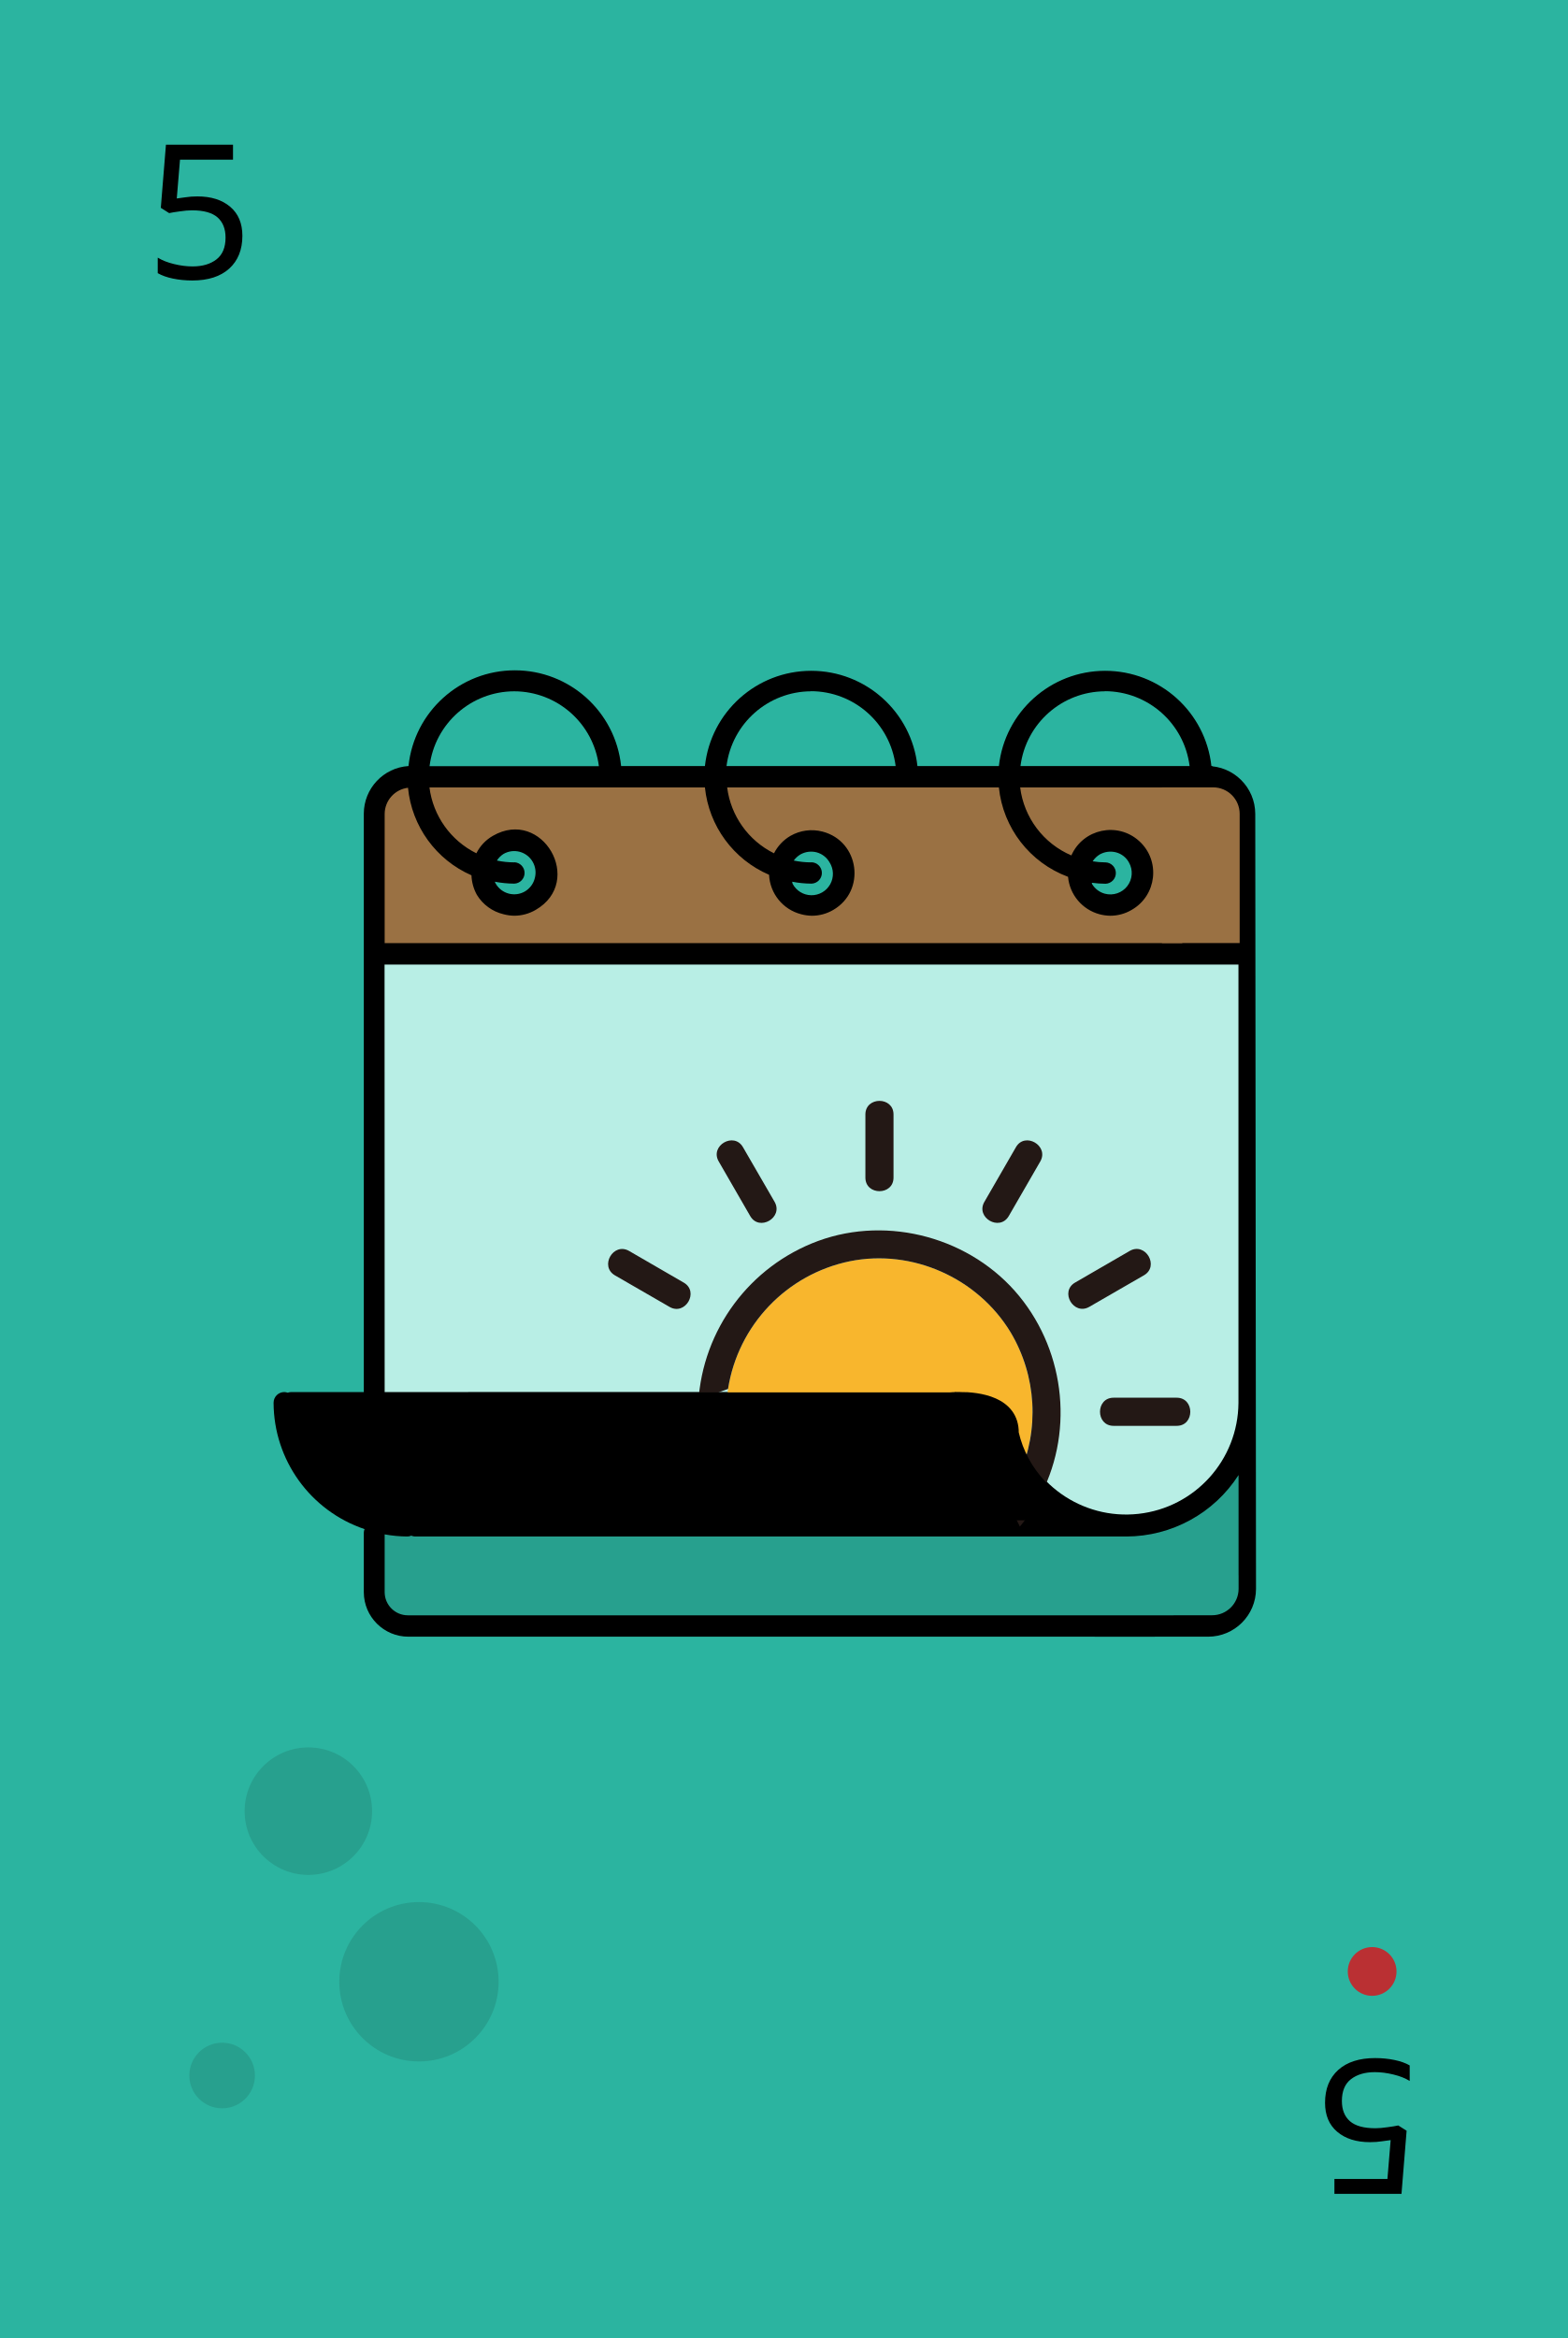
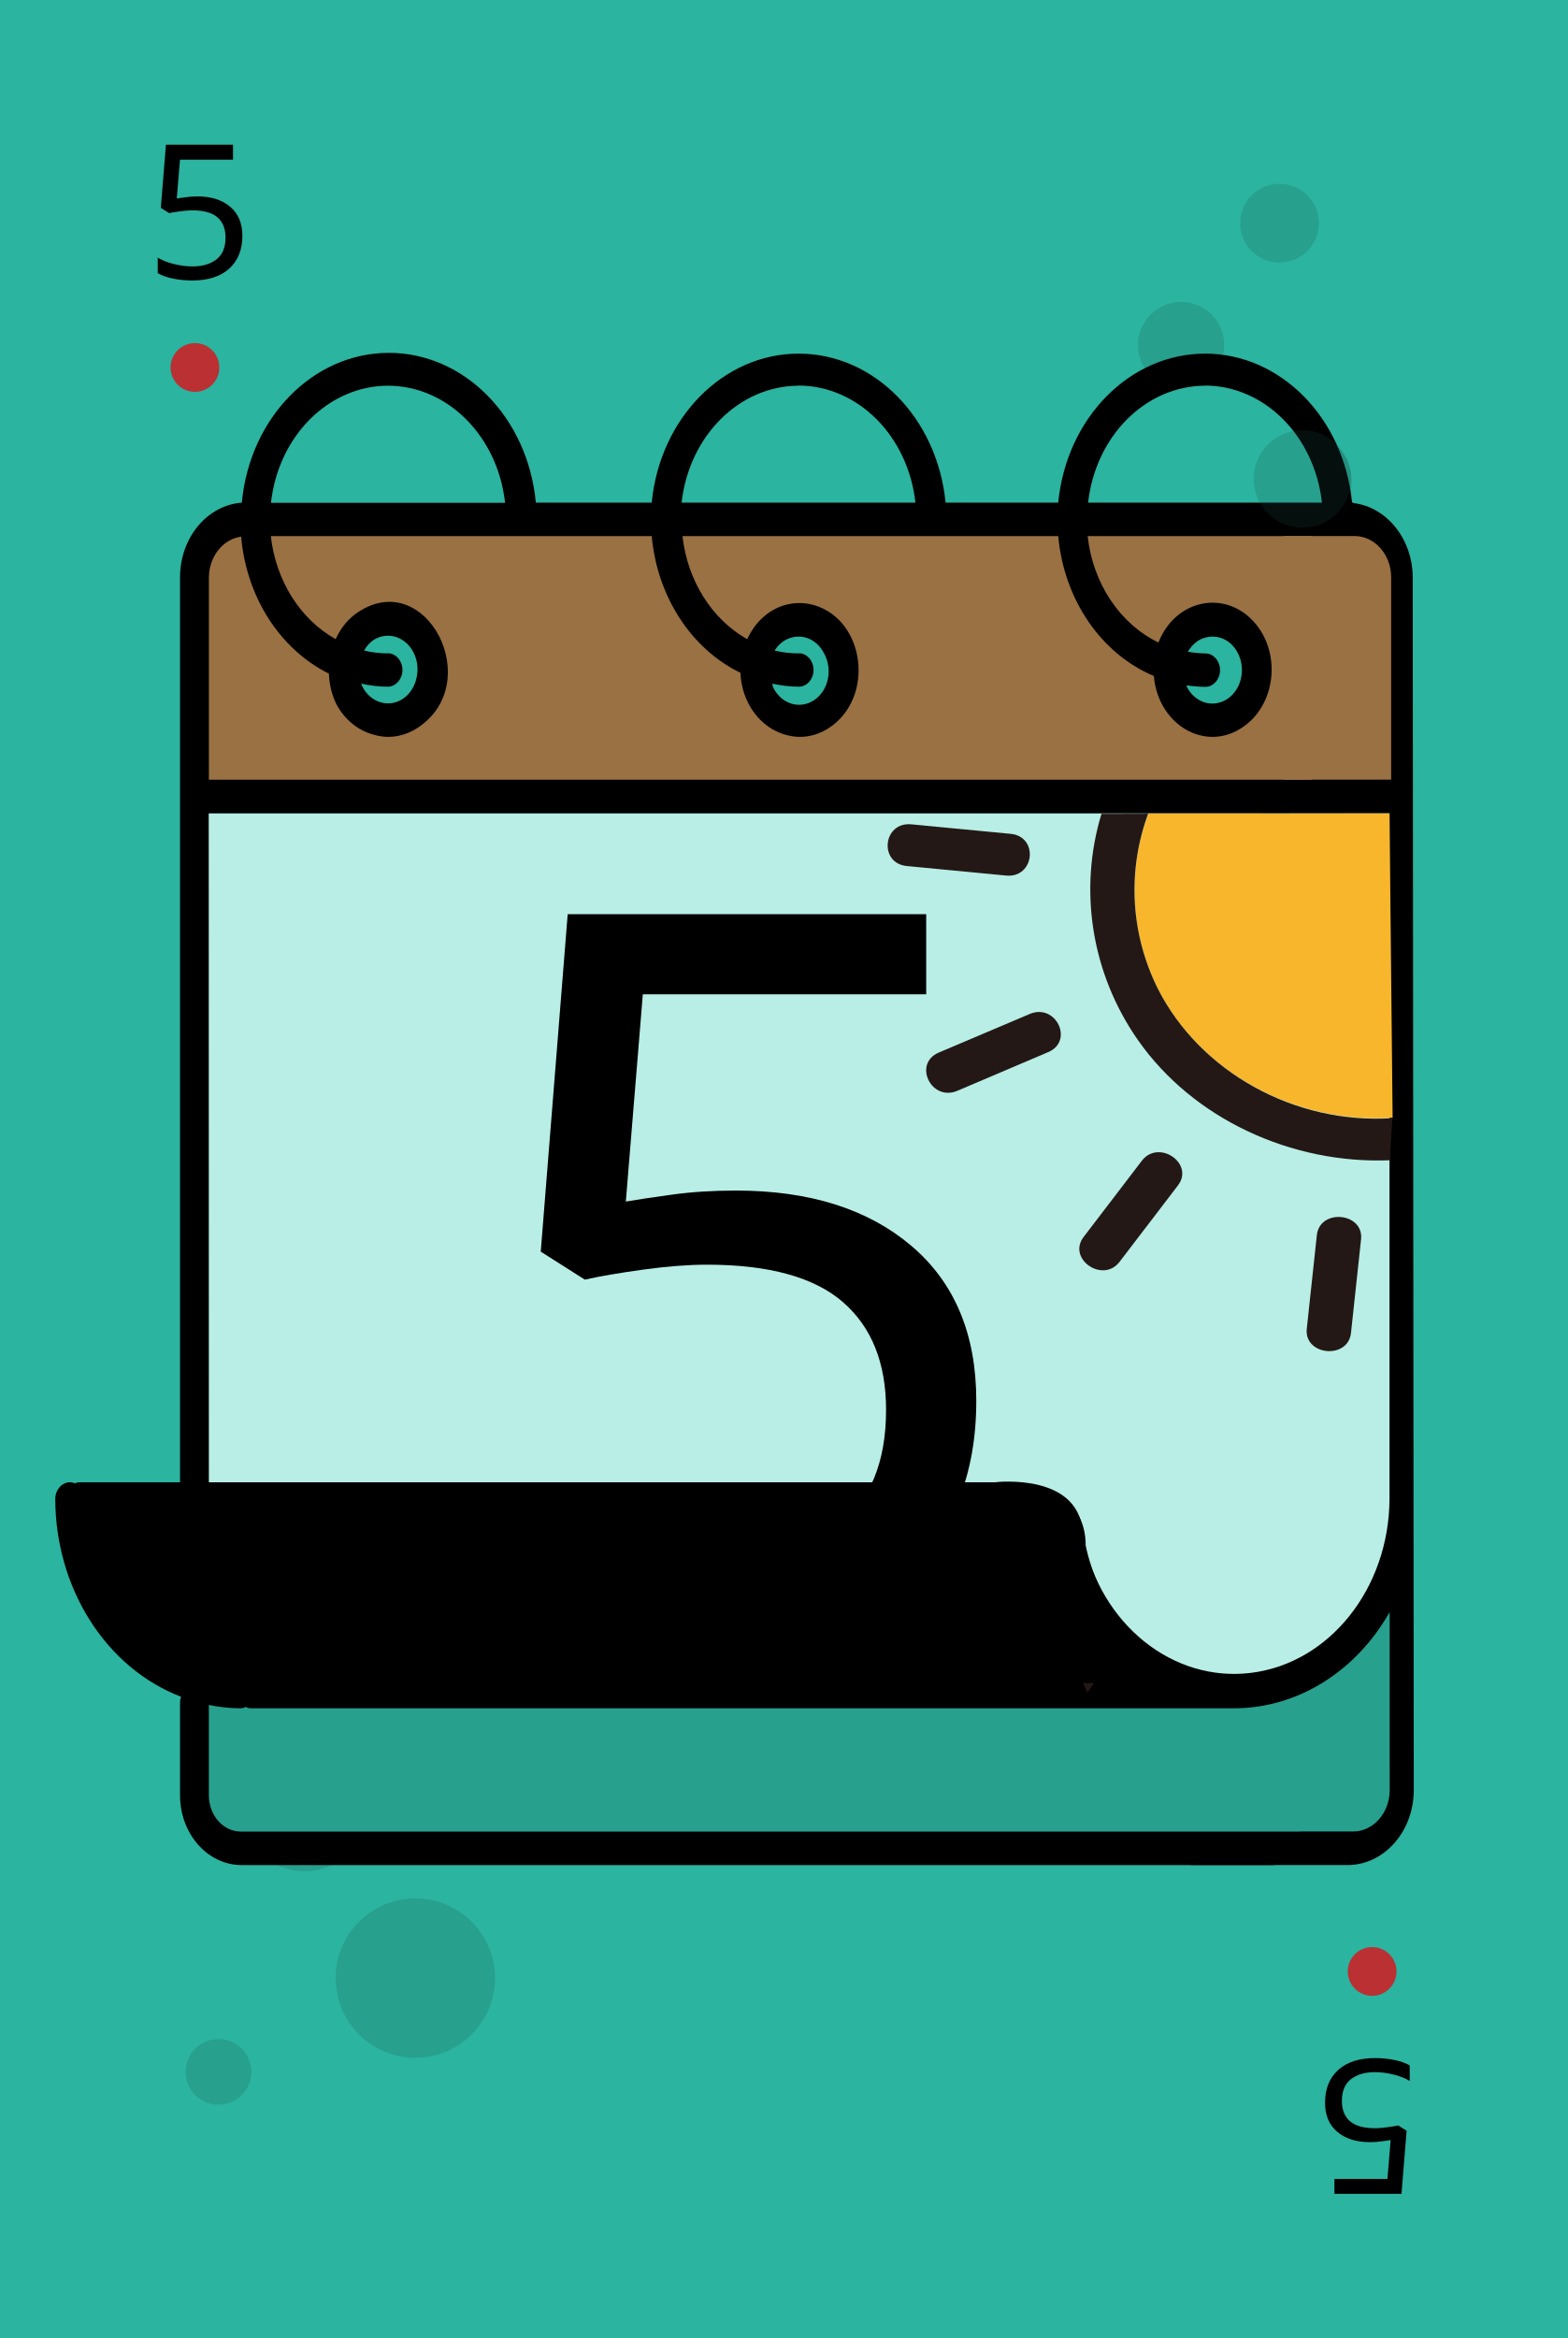
<svg xmlns="http://www.w3.org/2000/svg" xmlns:xlink="http://www.w3.org/1999/xlink" version="1.1" id="Layer_1" x="0px" y="0px" viewBox="0 0 167.2 249.4" enable-background="new 0 0 167.2 249.4" xml:space="preserve">
  <defs id="defs141">
    <linearGradient id="linearGradient5291">
      <stop style="stop-color:#ff0000;stop-opacity:1;" offset="0" id="stop5287" />
      <stop style="stop-color:#ff0000;stop-opacity:0;" offset="1" id="stop5289" />
    </linearGradient>
    <style id="style394">.cls-1{fill:#dcdddd;}.cls-2{fill:#231815;}.cls-3{fill:#2ea7e0;}.cls-4{fill:#f8b62d;}</style>
    <linearGradient xlink:href="#linearGradient5291" id="linearGradient5293" x1="-121.265" y1="148.491" x2="-103.227" y2="148.491" gradientUnits="userSpaceOnUse" />
  </defs>
  <rect x="-5.7" y="-5.7" width="178.6" height="260.8" id="rect2" fill="#2BB4A0" />
+   <g style="display:inline" id="g932-1" transform="translate(272.2343,-189.1636)">
+     <circle id="circle80-4-3" r="6.8" cy="381.972" cx="-239.72" style="opacity:0.2;fill:#1a4e47" />
+     <circle id="circle82-1-6" r="4.2" cy="212.972" cx="-135.72" style="opacity:0.2;fill:#1a4e47" />
+     <circle id="circle84-9-7" r="5.2" cy="240.472" cx="-133.22" style="opacity:0.2;fill:#1a4e47" />
+     <circle id="circle86-1-9" r="8.5" cy="400.172" cx="-227.92" style="opacity:0.2;fill:#1a4e47" />
+     <circle id="circle88-9-3" r="3.5" cy="410.172" cx="-248.92" style="opacity:0.2;fill:#1a4e47" />
+     <circle id="circle90-0-5" r="4.6" cy="225.972" cx="-146.22" style="opacity:0.2;fill:#1a4e47" />
+   </g>
  <ellipse cx="20.8" cy="39.2" id="circle66" fill="#BA3033" r="2.6" />
  <g id="g70">
    <text transform="matrix(1 0 0 1 15.5643 29.7173)" font-size="20" id="text68" font-family="'RobotoSlab-Regular'">5</text>
  </g>
-   <circle fill="#BA3033" cx="146.4" cy="210.3" r="2.6" id="circle72" />
  <g id="g76">
    <text transform="matrix(-1 0 0 -1 151.6725 219.7435)" font-family="'RobotoSlab-Regular'" font-size="20" id="text74">5</text>
  </g>
-   <circle opacity="0.2" fill="#1A4E47" cx="32.9" cy="193.2" r="6.8" id="circle80" />
  <ellipse cx="136.9" cy="24.2" id="circle82" fill="#1A4E47" opacity="0.2" r="4.2" />
  <ellipse cx="139.4" cy="51.7" id="circle84" fill="#1A4E47" opacity="0.2" r="5.2" />
-   <circle opacity="0.2" fill="#1A4E47" cx="44.7" cy="211.4" r="8.5" id="circle86" />
-   <circle opacity="0.2" fill="#1A4E47" cx="23.7" cy="221.4" r="3.5" id="circle88" />
  <ellipse cx="126.4" cy="37.2" id="circle90" fill="#1A4E47" opacity="0.2" r="4.6" />
  <g id="layer1" style="display:none">
    <g id="g5363" transform="matrix(1.140551,0,0,1.140551,196.4999,3.316708)">
      <path id="path575" d="m -48.527,73.217 a 4.49,4.49 0 0 0 -4.51,-4.48 h -10.78 a 10,10 0 0 0 -19.88,0 h -7.62 a 10,10 0 0 0 -19.88,0 h -7.84 a 10,10 0 0 0 -19.89,0 4.47,4.47 0 0 0 -4.18,4.45 v 54.1 h -6.8 a 1.13,1.13 0 0 0 -0.32,0.06 1.07,1.07 0 0 0 -0.32,-0.06 1,1 0 0 0 -1,1 12.52,12.52 0 0 0 8.51,11.82 0.82,0.82 0 0 0 -0.07,0.31 v 5.59 a 4.17,4.17 0 0 0 4.17,4.16 h 86 a 4.48,4.48 0 0 0 4.48,-4.47 z" style="fill:#000000" />
      <path style="fill:#ffffff" id="path549" d="m -141.157,146.007 v -5.41 a 12.38,12.38 0 0 0 2.12,0.2 0.91,0.91 0 0 0 0.37,-0.08 0.91,0.91 0 0 0 0.37,0.08 h 66.51 a 12.51,12.51 0 0 0 10.51,-5.75 v 13.12 h -77.71 a 2.17,2.17 0 0 1 -2.17,-2.16 z" />
      <path style="fill:#ffffff" id="path557" d="m -141.167,87.307 h 79.88 v 41 c -0.038,5.329 -4.06,9.786 -9.357,10.371 -5.297,0.585 -10.194,-2.888 -11.393,-8.081 0.057,-3.949 -5.92,-3.31 -5.92,-3.31 -38.662,0.009 -20.021,0 -53.2,0 z" />
      <text id="text78-6" font-size="140" style="font-size:45.624px;font-family:RobotoSlab-Thin;fill:#ba3033;fill-opacity:1;stroke:#000000;stroke-width:1.824;stroke-miterlimit:4;stroke-dasharray:none;stroke-opacity:1" x="-116.461" y="130.125">5</text>
      <path style="fill:#9a7143;fill-opacity:1" id="path573" d="m -53.037,70.737 a 2.48,2.48 0 0 1 2.48,2.48 v 12.08 h -8.75 v -14.56 z" />
      <path style="fill:#9a7143;fill-opacity:1" id="path4-6" d="m -53.037,148.167 h -6.27 V 87.297 h 8.75 v 58.4 a 2.48,2.48 0 0 1 -2.48,2.47 z" />
      <g transform="matrix(-0.1292368,0,0,0.1292368,-55.47906,100.8857)" data-name="图层 1" id="图层_1">
        <path style="fill:#231815" class="cls-2" d="m 379.05,154.7 c 8.38,-4.84 15.93,8.13 7.57,13 l -29.14,16.83 c -8.39,4.84 -15.93,-8.13 -7.57,-12.95 z" id="path406" />
        <path style="fill:#231815" class="cls-2" d="m 342.32,240.92 c 0,-0.14 0,-0.28 0,-0.42 0.01,0.14 0.01,0.28 0,0.42 z" id="path414" />
        <path style="fill:#231815" class="cls-2" d="m 318.34,99.37 c 4.83,-8.37 17.79,-0.8 12.95,7.57 l -16.82,29.15 c -4.83,8.36 -17.79,0.8 -13,-7.57 z" id="path426" />
        <path style="fill:#f8b62d" class="cls-4" d="m 261.39,160.18 c 33.707,6.958 59.57,34.081 64.92,68.08 0.89,8.28 0,0 0.89,8.28 -30.01,-5.292 -68.758,4.116 -87.48,28.16 -69.455,22.462 -63.428,27.81 -68.43,9.96 -11.16,-24.729 -9.54,-53.349 4.34,-76.66 17.54,-28.92 52.48,-44.57 85.76,-37.82 z" id="path440" />
        <path style="fill:#231815" class="cls-2" d="m 253.06,81.92 v 33.65 c 0,9.67 -15,9.66 -15,0 V 81.92 c 0,-9.67 15,-9.65 15,0 z" id="path448" />
        <path style="fill:#231815" class="cls-2" d="m 189.61,128.52 c 4.84,8.38 -8.13,15.92 -13,7.57 L 159.78,106.94 C 155,98.56 168,91 172.78,99.37 Z" id="path454" />
        <path style="fill:#231815" class="cls-2" d="m 174.86,281.67 a 72.94,72.94 0 0 0 4.29,6.55 55.56,55.56 0 0 0 -8.47,13.42 q -2.72,-3.28 -5.14,-6.84 a 62,62 0 0 1 9.32,-13.13 z" id="path458" />
        <path style="fill:#231815" class="cls-2" d="m 342.15,235.45 a 78.37,78.37 0 0 0 -15.84,-7.19 82.63,82.63 0 0 0 -64.92,-68.08 c -33.28,-6.75 -68.22,8.9 -85.76,37.85 a 83.06,83.06 0 0 0 -4.39,76.63 67.8,67.8 0 0 0 -10.24,12.88 c -19.27,-34.5 -15,-78.17 10,-108.75 25.37,-31 69.58,-43.25 107.27,-29.43 a 98,98 0 0 1 63.88,86.09 z" id="path460" />
        <path style="fill:#231815" class="cls-2" d="m 174.86,281.67 a 62,62 0 0 0 -9.32,13.13 c -1,-1.44 -1.95,-2.9 -2.86,-4.4 -0.57,-0.95 -1.12,-1.9 -1.65,-2.86 a 67.8,67.8 0 0 1 10.21,-12.88 78.73,78.73 0 0 0 3.62,7.01 z" id="path462" />
        <path style="fill:#231815" class="cls-2" d="m 141.22,171.53 c 8.37,4.83 0.8,17.78 -7.57,12.95 L 104.5,167.65 c -8.36,-4.83 -0.8,-17.79 7.57,-13 z" id="path466" />
        <path style="fill:#231815" class="cls-2" d="m 120.71,232.93 c 9.66,0 9.65,15 0,15 H 87.05 c -9.67,0 -9.65,-15 0,-15 z" id="path470" />
      </g>
      <path id="rect634" d="m -87.326,127.78 c -0.559,-0.002 -0.934,0.037 -0.934,0.037 -32.395,0.008 -28.449,0.002 -44.576,0 v 10.969 h 57.607 c -3.465,-1.084 -6.248,-3.921 -7.111,-7.658 0.043,-2.962 -3.308,-3.342 -4.986,-3.348 z" style="fill:#000000;fill-opacity:1;stroke:#000000" />
      <path style="fill:#9a7143;fill-opacity:1" id="path565" d="m -138.977,70.747 a 10,10 0 0 0 5.94,8.21 4.07,4.07 0 0 0 0.51,1.83 4,4 0 0 0 2.49,1.81 4.19,4.19 0 0 0 1,0.14 4,4 0 0 0 2,-0.54 4.001,4.001 0 0 0 -4,-6.93 v 0 a 3.89,3.89 0 0 0 -1.54,1.63 8,8 0 0 1 -4.39,-6.16 h 25.77 a 10,10 0 0 0 6,8.17 4,4 0 0 0 3,3.69 4.07,4.07 0 0 0 1,0.14 3.94,3.94 0 0 0 2,-0.54 4,4 0 0 0 -1,-7.33 4,4 0 0 0 -3,0.4 4,4 0 0 0 -1.54,1.63 8,8 0 0 1 -4.38,-6.16 h 25.42 a 10,10 0 0 0 6.47,8.36 4,4 0 0 0 2.94,3.5 4.07,4.07 0 0 0 1,0.14 3.92,3.92 0 0 0 2,-0.54 4,4 0 1 0 -5.63,-5.1 8,8 0 0 1 -4.79,-6.36 h 20.4 v 14.56 h -79.85 v -12.08 a 2.48,2.48 0 0 1 2.19,-2.45 z" />
      <path style="fill:#2bb4a0;fill-opacity:1" id="path571" d="m -73.787,61.737 a 8,8 0 0 1 7.93,7 h -15.82 a 8,8 0 0 1 7.92,-6.99 z" />
      <path style="fill:#2bb4a0;fill-opacity:1" id="path569" d="m -101.287,61.737 a 8,8 0 0 1 7.93,7 h -15.82 a 8,8 0 0 1 7.92,-6.99 z" />
      <path style="fill:#2bb4a0;fill-opacity:1" id="path567" d="m -129.037,61.747 a 8,8 0 0 1 7.92,7 h -15.84 a 8,8 0 0 1 7.92,-7 z" />
      <path style="fill:#2bb4a0;fill-opacity:1" id="path563" d="m -129.037,77.747 a 7.81,7.81 0 0 1 -1.62,-0.17 2,2 0 0 1 0.62,-0.62 2,2 0 0 1 1.51,-0.2 2,2 0 0 1 1.22,0.94 2,2 0 0 1 0.2,1.51 2,2 0 0 1 -0.93,1.26 2,2 0 0 1 -2.73,-0.73 0.71,0.71 0 0 1 -0.08,-0.18 9.83,9.83 0 0 0 1.81,0.18 1,1 0 0 0 0,-2 z" />
      <path style="fill:#2bb4a0;fill-opacity:1" id="path561" d="m -101.267,77.747 a 7.88,7.88 0 0 1 -1.62,-0.17 2.12,2.12 0 0 1 0.62,-0.57 2.06,2.06 0 0 1 1.52,-0.2 2,2 0 0 1 1.21,0.94 2,2 0 1 1 -3.46,2 l -0.04,-0.19 a 9.83,9.83 0 0 0 1.81,0.18 1,1 0 0 0 0,-2 z" />
      <path style="fill:#2bb4a0;fill-opacity:1" id="path559" d="m -73.767,77.747 a 7.46,7.46 0 0 1 -1.16,-0.1 2.13,2.13 0 0 1 0.66,-0.64 2.07,2.07 0 0 1 1.52,-0.2 1.94,1.94 0 0 1 1.21,0.94 2,2 0 0 1 -2.25,2.93 2,2 0 0 1 -1.21,-0.93 c 0,0 0,-0.06 0,-0.09 a 10.69,10.69 0 0 0 1.27,0.09 1,1 0 0 0 0,-2 z" />
    </g>
  </g>
  <g id="layer2" style="display:none">
    <g id="g5639">
      <path id="path575-0" d="m 141.153,86.825 a 5.121,5.121 0 0 0 -5.144,-5.11 h -12.295 a 11.406,11.406 0 0 0 -22.674,0 h -8.691 a 11.406,11.406 0 0 0 -22.674,0 h -8.942 a 11.406,11.406 0 0 0 -22.686,0 5.098,5.098 0 0 0 -4.768,5.075 v 61.704 h -7.756 a 1.289,1.289 0 0 0 -0.365,0.068 1.22,1.22 0 0 0 -0.365,-0.068 1.141,1.141 0 0 0 -1.141,1.141 14.28,14.28 0 0 0 9.706,13.481 0.935,0.935 0 0 0 -0.08,0.354 v 6.376 a 4.756,4.756 0 0 0 4.756,4.745 h 98.087 a 5.11,5.11 0 0 0 5.11,-5.098 z" style="fill:#000000;stroke-width:1.141" />
      <path style="fill:#cccccc;stroke-width:1.141" id="path549-0" d="m 35.503,169.845 v -6.17 a 14.12,14.12 0 0 0 2.418,0.228 1.038,1.038 0 0 0 0.422,-0.091 1.038,1.038 0 0 0 0.422,0.091 h 75.858 a 14.268,14.268 0 0 0 11.987,-6.558 v 14.964 h -88.632 a 2.475,2.475 0 0 1 -2.475,-2.464 z" />
      <path style="fill:#ececec;stroke-width:1.141" id="path557-9" d="m 35.492,102.895 h 91.107 v 46.763 c -0.044,6.078 -4.63,11.162 -10.672,11.828 -6.042,0.667 -11.626,-3.294 -12.995,-9.217 0.065,-4.504 -6.752,-3.775 -6.752,-3.775 -44.096,0.01 -22.835,0 -60.677,0 z" />
      <path style="fill:#9a7143;fill-opacity:1;stroke-width:1.141" id="path573-5" d="m 136.009,83.996 a 2.829,2.829 0 0 1 2.829,2.829 V 100.603 h -9.98 V 83.996 Z" />
      <path style="fill:#9a7143;fill-opacity:1;stroke-width:1.141" id="path4-6-4" d="m 136.009,172.309 h -7.151 V 102.884 h 9.98 v 66.608 a 2.829,2.829 0 0 1 -2.829,2.817 z" />
      <g transform="matrix(-0.2000793,0,0,0.2000793,137.4271,102.4922)" data-name="图层 1" id="图层_1-3">
        <path style="fill:#231815" class="cls-2" d="m 379.05,154.7 c 8.38,-4.84 15.93,8.13 7.57,13 l -29.14,16.83 c -8.39,4.84 -15.93,-8.13 -7.57,-12.95 z" id="path406-0" />
        <path style="fill:#231815" class="cls-2" d="m 342.32,240.92 c 0,-0.14 0,-0.28 0,-0.42 0.01,0.14 0.01,0.28 0,0.42 z" id="path414-4" />
        <path style="fill:#231815" class="cls-2" d="m 318.34,99.37 c 4.83,-8.37 17.79,-0.8 12.95,7.57 l -16.82,29.15 c -4.83,8.36 -17.79,0.8 -13,-7.57 z" id="path426-3" />
        <path style="fill:#f8b62d" class="cls-4" d="m 261.39,160.18 c 33.707,6.958 59.57,34.081 64.92,68.08 0.89,8.28 0,0 0.89,8.28 -30.01,-5.292 -68.758,4.116 -87.48,28.16 -69.455,22.462 -63.428,27.81 -68.43,9.96 -11.16,-24.729 -9.54,-53.349 4.34,-76.66 17.54,-28.92 52.48,-44.57 85.76,-37.82 z" id="path440-9" />
        <path style="fill:#231815" class="cls-2" d="m 253.06,81.92 v 33.65 c 0,9.67 -15,9.66 -15,0 V 81.92 c 0,-9.67 15,-9.65 15,0 z" id="path448-3" />
        <path style="fill:#231815" class="cls-2" d="m 189.61,128.52 c 4.84,8.38 -8.13,15.92 -13,7.57 L 159.78,106.94 C 155,98.56 168,91 172.78,99.37 Z" id="path454-2" />
        <path style="fill:#231815" class="cls-2" d="m 174.86,281.67 a 72.94,72.94 0 0 0 4.29,6.55 55.56,55.56 0 0 0 -8.47,13.42 q -2.72,-3.28 -5.14,-6.84 a 62,62 0 0 1 9.32,-13.13 z" id="path458-5" />
        <path style="fill:#231815" class="cls-2" d="m 342.15,235.45 a 78.37,78.37 0 0 0 -15.84,-7.19 82.63,82.63 0 0 0 -64.92,-68.08 c -33.28,-6.75 -68.22,8.9 -85.76,37.85 a 83.06,83.06 0 0 0 -4.39,76.63 67.8,67.8 0 0 0 -10.24,12.88 c -19.27,-34.5 -15,-78.17 10,-108.75 25.37,-31 69.58,-43.25 107.27,-29.43 a 98,98 0 0 1 63.88,86.09 z" id="path460-3" />
        <path style="fill:#231815" class="cls-2" d="m 174.86,281.67 a 62,62 0 0 0 -9.32,13.13 c -1,-1.44 -1.95,-2.9 -2.86,-4.4 -0.57,-0.95 -1.12,-1.9 -1.65,-2.86 a 67.8,67.8 0 0 1 10.21,-12.88 78.73,78.73 0 0 0 3.62,7.01 z" id="path462-5" />
        <path style="fill:#231815" class="cls-2" d="m 141.22,171.53 c 8.37,4.83 0.8,17.78 -7.57,12.95 L 104.5,167.65 c -8.36,-4.83 -0.8,-17.79 7.57,-13 z" id="path466-7" />
        <path style="fill:#231815" class="cls-2" d="m 120.71,232.93 c 9.66,0 9.65,15 0,15 H 87.05 c -9.67,0 -9.65,-15 0,-15 z" id="path470-3" />
      </g>
      <path id="rect634-0" d="m 96.9,149.057 c -0.638,-0.002 -1.065,0.042 -1.065,0.042 -36.949,0.009 -32.447,0.002 -50.841,0 v 12.51 h 65.704 c -3.952,-1.236 -7.126,-4.472 -8.111,-8.735 0.049,-3.378 -3.773,-3.812 -5.687,-3.818 z" style="fill:#000000;fill-opacity:1;stroke:#000000;stroke-width:1.141" />
      <path style="fill:#9a7143;fill-opacity:1;stroke-width:1.141" id="path565-7" d="m 37.99,84.008 a 11.406,11.406 0 0 0 6.775,9.364 4.642,4.642 0 0 0 0.582,2.087 4.562,4.562 0 0 0 2.84,2.064 4.779,4.779 0 0 0 1.141,0.16 4.562,4.562 0 0 0 2.281,-0.616 4.563,4.563 0 0 0 -4.562,-7.904 v 0 A 4.437,4.437 0 0 0 45.289,91.022 9.124,9.124 0 0 1 40.282,83.996 h 29.392 a 11.406,11.406 0 0 0 6.843,9.318 4.562,4.562 0 0 0 3.422,4.209 4.642,4.642 0 0 0 1.141,0.16 4.494,4.494 0 0 0 2.281,-0.616 4.562,4.562 0 0 0 -1.141,-8.36 4.562,4.562 0 0 0 -3.422,0.456 4.562,4.562 0 0 0 -1.756,1.859 9.124,9.124 0 0 1 -4.996,-7.026 h 28.993 a 11.406,11.406 0 0 0 7.379,9.535 4.562,4.562 0 0 0 3.353,3.992 4.642,4.642 0 0 0 1.141,0.16 4.471,4.471 0 0 0 2.281,-0.616 4.562,4.562 0 1 0 -6.421,-5.817 9.124,9.124 0 0 1 -5.463,-7.254 h 23.267 V 100.603 H 35.503 V 86.825 a 2.829,2.829 0 0 1 2.498,-2.794 z" />
      <path style="fill:#2bb4a0;fill-opacity:1;stroke-width:1.141" id="path571-6" d="m 112.342,73.731 a 9.124,9.124 0 0 1 9.045,7.984 h -18.044 a 9.124,9.124 0 0 1 9.033,-7.972 z" />
      <path style="fill:#2bb4a0;fill-opacity:1;stroke-width:1.141" id="path569-9" d="m 80.977,73.731 a 9.124,9.124 0 0 1 9.045,7.984 H 71.978 a 9.124,9.124 0 0 1 9.033,-7.972 z" />
      <path style="fill:#2bb4a0;fill-opacity:1;stroke-width:1.141" id="path567-9" d="m 49.327,73.743 a 9.124,9.124 0 0 1 9.033,7.984 H 40.294 a 9.124,9.124 0 0 1 9.033,-7.984 z" />
      <path style="fill:#2bb4a0;fill-opacity:1;stroke-width:1.141" id="path563-8" d="m 49.327,91.991 a 8.908,8.908 0 0 1 -1.848,-0.194 2.281,2.281 0 0 1 0.707,-0.707 2.281,2.281 0 0 1 1.722,-0.228 2.281,2.281 0 0 1 1.391,1.072 2.281,2.281 0 0 1 0.228,1.722 2.281,2.281 0 0 1 -1.061,1.437 2.281,2.281 0 0 1 -3.114,-0.833 0.81,0.81 0 0 1 -0.091,-0.205 11.212,11.212 0 0 0 2.064,0.205 1.141,1.141 0 0 0 0,-2.281 z" />
      <path style="fill:#2bb4a0;fill-opacity:1;stroke-width:1.141" id="path561-9" d="m 81,91.991 a 8.988,8.988 0 0 1 -1.848,-0.194 2.418,2.418 0 0 1 0.707,-0.65 2.35,2.35 0 0 1 1.734,-0.228 2.281,2.281 0 0 1 1.38,1.072 2.281,2.281 0 1 1 -3.946,2.281 l -0.046,-0.217 a 11.212,11.212 0 0 0 2.064,0.205 1.141,1.141 0 0 0 0,-2.281 z" />
      <path style="fill:#2bb4a0;fill-opacity:1;stroke-width:1.141" id="path559-9" d="m 112.365,91.991 a 8.509,8.509 0 0 1 -1.323,-0.114 2.429,2.429 0 0 1 0.753,-0.73 2.361,2.361 0 0 1 1.734,-0.228 2.213,2.213 0 0 1 1.38,1.072 2.281,2.281 0 0 1 -2.566,3.342 2.281,2.281 0 0 1 -1.38,-1.061 c 0,0 0,-0.068 0,-0.103 a 12.192,12.192 0 0 0 1.448,0.103 1.141,1.141 0 0 0 0,-2.281 z" />
    </g>
  </g>
-   <g id="layer3" style="display:inline">
+   <g id="layer3" style="display:none">
    <g id="g8725" transform="translate(5.537766)">
      <path id="path575-0-9-6" d="m 111.244,81.714 v 92.875 h 12.119 c 2.818,1e-5 5.103,-2.282 5.109,-5.1 l -0.08,-82.666 c -0.006,-2.833 -2.312,-5.122 -5.145,-5.109 z" style="display:inline;fill:#000000;stroke-width:1.141" />
      <path style="fill:#000000;stroke-width:1.141" d="m 49.391,71.504 c -5.837,0 -10.732,4.406 -11.344,10.211 -2.677,0.174 -4.761,2.394 -4.768,5.076 v 61.703 h -7.756 c -0.124,0.005 -0.248,0.028 -0.365,0.068 -0.117,-0.041 -0.241,-0.064 -0.365,-0.068 -0.63,0 -1.141,0.511 -1.141,1.141 0.02,6.107 3.922,11.525 9.707,13.48 -0.049,0.112 -0.077,0.234 -0.08,0.355 v 6.375 c 0.006,2.622 2.134,4.744 4.756,4.744 h 79.645 v -5.637 h 8.889 V 86.078 h -2.758 v -4.363 h -0.098 c -0.636,-5.781 -5.52,-10.158 -11.336,-10.158 -5.816,0 -10.702,4.377 -11.338,10.158 h -8.691 c -0.636,-5.781 -5.52,-10.158 -11.336,-10.158 -5.816,0 -10.702,4.377 -11.338,10.158 H 60.732 C 60.121,75.91 55.227,71.504 49.391,71.504 Z" id="path575-0-9" />
-       <path style="fill:#27a08e;stroke-width:1.141;fill-opacity:1" d="M 132.148 157.346 A 14.268 14.268 0 0 1 120.16 163.902 L 44.303 163.902 A 1.038 1.038 0 0 1 43.881 163.812 A 1.038 1.038 0 0 1 43.459 163.902 A 14.12 14.12 0 0 1 41.041 163.676 L 41.041 169.846 A 2.475 2.475 0 0 0 43.516 172.309 L 125.217 172.309 L 125.217 172.303 L 129.324 172.303 C 130.882 172.303 132.146 171.044 132.152 169.486 L 132.152 168.027 L 132.148 168.027 L 132.148 157.346 z " transform="translate(-5.537766)" id="path549-0-6" />
-       <path style="fill:#b8eee5;stroke-width:1.141;fill-opacity:1;opacity:1" id="path557-9-9" d="m 35.492,102.895 h 91.107 v 46.763 c -0.044,6.078 -4.63,11.162 -10.672,11.828 -6.042,0.667 -11.626,-3.294 -12.995,-9.217 0.065,-4.504 -6.752,-3.775 -6.752,-3.775 -44.096,0.01 -22.835,0 -60.677,0 z" />
+       <path style="fill:#27a08e;fill-opacity:1;stroke-width:1.141" d="m 132.148,157.346 a 14.268,14.268 0 0 1 -11.988,6.557 H 44.303 a 1.038,1.038 0 0 1 -0.422,-0.09 1.038,1.038 0 0 1 -0.422,0.09 14.12,14.12 0 0 1 -2.418,-0.227 v 6.17 a 2.475,2.475 0 0 0 2.475,2.463 H 125.217 v -0.006 h 4.107 c 1.558,2e-5 2.822,-1.259 2.828,-2.816 v -1.459 h -0.004 z" transform="translate(-5.537766)" id="path549-0-6" />
+       <path style="opacity:1;fill:#b8eee5;fill-opacity:1;stroke-width:1.141" id="path557-9-9" d="m 35.492,102.895 h 91.107 v 46.763 c -0.044,6.078 -4.63,11.162 -10.672,11.828 -6.042,0.667 -11.626,-3.294 -12.995,-9.217 0.065,-4.504 -6.752,-3.775 -6.752,-3.775 -44.096,0.01 -22.835,0 -60.677,0 z" />
      <path id="path406-0-8" d="m 61.587,133.444 c -1.677,-0.968 -3.187,1.627 -1.515,2.601 l 5.83,3.367 c 1.679,0.968 3.187,-1.627 1.515,-2.591 z" class="cls-2" style="fill:#231815;stroke-width:0.2" />
      <path id="path414-4-3" d="m 68.936,150.695 c 0,-0.028 0,-0.056 0,-0.084 -0.002,0.028 -0.002,0.056 0,0.084 z" class="cls-2" style="fill:#231815;stroke-width:0.2" />
      <path id="path426-3-7" d="m 73.734,122.374 c -0.966,-1.675 -3.559,-0.16 -2.591,1.515 l 3.365,5.832 c 0.966,1.673 3.559,0.16 2.601,-1.515 z" class="cls-2" style="fill:#231815;stroke-width:0.2" />
      <path id="path440-9-1" d="m 85.128,134.541 c -6.744,1.392 -11.919,6.819 -12.989,13.621 -0.178,1.657 0,0 -0.178,1.657 6.004,-1.059 13.757,0.823 17.503,5.634 13.897,4.494 12.691,5.564 13.691,1.993 2.233,-4.948 1.909,-10.674 -0.868,-15.338 -3.509,-5.786 -10.5,-8.918 -17.159,-7.567 z" class="cls-4" style="fill:#f8b62d;stroke-width:0.2" />
      <path id="path448-3-5" d="m 86.795,118.883 v 6.733 c 0,1.935 3.001,1.933 3.001,0 v -6.733 c 0,-1.935 -3.001,-1.931 -3.001,0 z" class="cls-2" style="fill:#231815;stroke-width:0.2" />
      <path id="path454-2-6" d="m 99.49,128.206 c -0.968,1.677 1.627,3.185 2.601,1.515 l 3.367,-5.832 c 0.956,-1.677 -1.645,-3.189 -2.601,-1.515 z" class="cls-2" style="fill:#231815;stroke-width:0.2" />
      <path id="path458-5-4" d="m 102.441,158.849 a 14.594,14.594 0 0 1 -0.858,1.311 11.116,11.116 0 0 1 1.695,2.685 q 0.544,-0.656 1.028,-1.369 a 12.405,12.405 0 0 0 -1.865,-2.627 z" class="cls-2" style="fill:#231815;stroke-width:0.2" />
      <path id="path460-3-0" d="m 68.97,149.601 a 15.68,15.68 0 0 1 3.169,-1.439 16.533,16.533 0 0 1 12.989,-13.621 c 6.659,-1.351 13.649,1.781 17.159,7.573 a 16.619,16.619 0 0 1 0.878,15.332 13.565,13.565 0 0 1 2.049,2.577 c 3.856,-6.903 3.001,-15.64 -2.001,-21.759 -5.076,-6.202 -13.922,-8.653 -21.463,-5.888 a 19.608,19.608 0 0 0 -12.781,17.225 z" class="cls-2" style="fill:#231815;stroke-width:0.2" />
      <path id="path462-5-8" d="m 102.441,158.849 a 12.405,12.405 0 0 1 1.865,2.627 c 0.2,-0.288 0.39,-0.58 0.572,-0.88 0.114,-0.19 0.224,-0.38 0.33,-0.572 a 13.565,13.565 0 0 0 -2.043,-2.577 15.752,15.752 0 0 1 -0.724,1.403 z" class="cls-2" style="fill:#231815;stroke-width:0.2" />
      <path id="path466-7-9" d="m 109.172,136.812 c -1.675,0.966 -0.16,3.557 1.515,2.591 l 5.832,-3.367 c 1.673,-0.966 0.16,-3.559 -1.515,-2.601 z" class="cls-2" style="fill:#231815;stroke-width:0.2" />
      <path id="path470-3-3" d="m 113.276,149.097 c -1.933,0 -1.931,3.001 0,3.001 h 6.735 c 1.935,0 1.931,-3.001 0,-3.001 z" class="cls-2" style="fill:#231815;stroke-width:0.2" />
      <path id="rect634-0-9" d="m 96.9,149.057 c -0.638,-0.002 -1.065,0.042 -1.065,0.042 -36.949,0.009 -32.447,0.002 -50.841,0 v 12.51 h 65.704 c -3.952,-1.236 -7.126,-4.472 -8.111,-8.735 0.049,-3.378 -3.773,-3.812 -5.687,-3.818 z" style="fill:#000000;fill-opacity:1;stroke:#000000;stroke-width:1.141" />
      <path style="fill:#9a7143;fill-opacity:1;stroke-width:1.141" d="m 40.283,83.996 c 0.386,3.033 2.265,5.67 5.006,7.025 0.39,-0.779 1.001,-1.426 1.756,-1.859 5.268,-3.042 9.831,4.862 4.562,7.904 -0.693,0.402 -1.48,0.616 -2.281,0.617 -0.385,-0.007 -0.768,-0.061 -1.141,-0.16 -1.184,-0.282 -2.206,-1.025 -2.84,-2.064 -0.356,-0.64 -0.554,-1.356 -0.58,-2.088 -3.782,-1.658 -6.371,-5.23 -6.771,-9.338 -1.415,0.171 -2.483,1.365 -2.49,2.791 V 100.604 H 120.605 V 83.996 h -17.297 c 0.403,3.217 2.482,5.978 5.463,7.254 1.259,-2.842 4.931,-3.62 7.234,-1.533 2.304,2.087 1.892,5.816 -0.812,7.35 -0.691,0.406 -1.479,0.62 -2.281,0.617 -0.385,-0.006 -0.769,-0.06 -1.141,-0.16 -1.843,-0.498 -3.181,-2.091 -3.354,-3.992 -4.076,-1.512 -6.937,-5.21 -7.379,-9.535 H 72.047 c 0.384,3.031 2.26,5.667 4.996,7.025 0.396,-0.774 1.005,-1.42 1.756,-1.859 1.037,-0.594 2.266,-0.757 3.422,-0.455 3.943,1.027 4.664,6.314 1.141,8.359 -0.692,0.405 -1.48,0.619 -2.281,0.617 -0.385,-0.006 -0.769,-0.06 -1.141,-0.16 -1.941,-0.499 -3.33,-2.207 -3.422,-4.209 -3.803,-1.634 -6.423,-5.201 -6.844,-9.318 z m -2.289,0.037 c 0.003,-3.26e-4 0.005,-0.002 0.008,-0.002 l -0.012,-0.023 c 8.16e-4,0.009 0.003,0.017 0.004,0.025 z" id="path565-7-9" />
      <path style="fill:#2bb4a0;fill-opacity:1;stroke-width:1.141" id="path571-6-8" d="m 112.342,73.731 a 9.124,9.124 0 0 1 9.045,7.984 h -18.044 a 9.124,9.124 0 0 1 9.033,-7.972 z" />
      <path style="fill:#2bb4a0;fill-opacity:1;stroke-width:1.141" id="path569-9-3" d="m 80.977,73.731 a 9.124,9.124 0 0 1 9.045,7.984 H 71.978 a 9.124,9.124 0 0 1 9.033,-7.972 z" />
      <path style="fill:#2bb4a0;fill-opacity:1;stroke-width:1.141" id="path567-9-8" d="m 49.327,73.743 a 9.124,9.124 0 0 1 9.033,7.984 H 40.294 a 9.124,9.124 0 0 1 9.033,-7.984 z" />
      <path style="fill:#2bb4a0;fill-opacity:1;stroke-width:1.141" id="path563-8-9" d="m 49.327,91.991 a 8.908,8.908 0 0 1 -1.848,-0.194 2.281,2.281 0 0 1 0.707,-0.707 2.281,2.281 0 0 1 1.722,-0.228 2.281,2.281 0 0 1 1.391,1.072 2.281,2.281 0 0 1 0.228,1.722 2.281,2.281 0 0 1 -1.061,1.437 2.281,2.281 0 0 1 -3.114,-0.833 0.81,0.81 0 0 1 -0.091,-0.205 11.212,11.212 0 0 0 2.064,0.205 1.141,1.141 0 0 0 0,-2.281 z" />
      <path style="fill:#2bb4a0;fill-opacity:1;stroke-width:1.141" id="path561-9-4" d="m 81,91.991 a 8.988,8.988 0 0 1 -1.848,-0.194 2.418,2.418 0 0 1 0.707,-0.65 2.35,2.35 0 0 1 1.734,-0.228 2.281,2.281 0 0 1 1.38,1.072 2.281,2.281 0 1 1 -3.946,2.281 l -0.046,-0.217 a 11.212,11.212 0 0 0 2.064,0.205 1.141,1.141 0 0 0 0,-2.281 z" />
      <path style="fill:#2bb4a0;fill-opacity:1;stroke-width:1.141" id="path559-9-6" d="m 112.365,91.991 a 8.509,8.509 0 0 1 -1.323,-0.114 2.429,2.429 0 0 1 0.753,-0.73 2.361,2.361 0 0 1 1.734,-0.228 2.213,2.213 0 0 1 1.38,1.072 2.281,2.281 0 0 1 -2.566,3.342 2.281,2.281 0 0 1 -1.38,-1.061 c 0,0 0,-0.068 0,-0.103 a 12.192,12.192 0 0 0 1.448,0.103 1.141,1.141 0 0 0 0,-2.281 z" />
      <path id="path573-5-4-3" d="m 118.439,83.99 v 16.607 h 8.289 V 86.818 c 0,-1.562 -1.266,-2.828 -2.828,-2.828 z" style="display:inline;fill:#9a7143;fill-opacity:1;stroke-width:1.141" />
    </g>
  </g>
+   <g id="layer4" style="display:inline">
+     <g id="g1096" transform="matrix(0.9863894,0,0,0.9307603,1.066652,11.91381)">
+       <g transform="matrix(0.8753593,0,0,1.04979,-466.7566,-20.98775)" id="g1197">
+         <path style="display:inline;fill:#000000;stroke-width:1.827" d="M 679.088,62.673 V 211.411 h 19.409 c 4.512,1e-5 8.173,-3.655 8.183,-8.167 L 706.551,70.856 c -0.01,-4.537 -3.702,-8.203 -8.239,-8.183 z" id="path575-0-9-6-9" />
+         <path id="path575-0-9-62" d="m 580.031,46.322 c -9.347,0 -17.188,7.057 -18.167,16.353 -4.287,0.279 -7.625,3.833 -7.635,8.129 v 98.817 h -12.421 c -0.199,0.008 -0.396,0.045 -0.585,0.11 -0.188,-0.066 -0.386,-0.103 -0.585,-0.11 -1.009,0 -1.827,0.818 -1.827,1.827 0.032,9.78 6.281,18.456 15.546,21.589 -0.079,0.179 -0.123,0.374 -0.128,0.569 v 10.21 c 0.01,4.2 3.417,7.598 7.616,7.598 h 127.55 v -9.027 h 14.235 V 69.662 h -4.417 v -6.988 h -0.156 c -1.019,-9.259 -8.84,-16.268 -18.154,-16.268 -9.315,0 -17.139,7.009 -18.158,16.268 h -13.919 c -1.019,-9.259 -8.84,-16.268 -18.154,-16.268 -9.315,0 -17.139,7.009 -18.158,16.268 h -14.319 c -0.979,-9.296 -8.816,-16.353 -18.164,-16.353 z" style="fill:#000000;stroke-width:1.827" />
+         <path id="path549-0-6-2" d="m 703.698,183.797 a 22.851,22.851 0 0 1 -19.199,10.5 h -121.485 a 1.662,1.662 0 0 1 -0.676,-0.144 1.662,1.662 0 0 1 -0.676,0.144 22.613,22.613 0 0 1 -3.872,-0.363 v 9.881 a 3.964,3.964 0 0 0 3.963,3.944 h 130.844 v -0.01 h 6.578 c 2.495,3e-5 4.52,-2.016 4.529,-4.51 v -2.337 h -0.006 z" style="fill:#27a08e;fill-opacity:1;stroke-width:1.827" />
+         <path d="m 557.773,96.594 h 145.907 v 74.89 c -0.07,9.734 -7.415,17.875 -17.091,18.943 -9.676,1.068 -18.619,-5.275 -20.811,-14.76 0.104,-7.213 -10.813,-6.046 -10.813,-6.046 -70.619,0.017 -36.57,0 -97.174,0 z" id="path557-9-9-5" style="opacity:1;fill:#b8eee5;fill-opacity:1;stroke-width:1.827" />
+         <path style="fill:#231815;stroke-width:0.32" class="cls-2" d="m 611.333,173.146 c 0,-0.045 0,-0.09 0,-0.135 -0.003,0.045 -0.003,0.09 0,0.135 z" id="path414-4-3-2" />
+         <path style="fill:#231815;stroke-width:0.32" class="cls-2" d="m 664.991,186.203 a 23.372,23.372 0 0 1 -1.375,2.099 17.803,17.803 0 0 1 2.714,4.3 q 0.872,-1.051 1.647,-2.192 a 19.866,19.866 0 0 0 -2.986,-4.207 z" id="path458-5-4-9" />
+         <path style="fill:#231815;stroke-width:0.32" class="cls-2" d="m 664.991,186.203 a 19.866,19.866 0 0 1 2.986,4.207 c 0.32,-0.461 0.625,-0.929 0.916,-1.41 0.183,-0.304 0.359,-0.609 0.529,-0.916 a 21.725,21.725 0 0 0 -3.272,-4.127 25.227,25.227 0 0 1 -1.16,2.246 z" id="path462-5-8-7" />
+         <path style="fill:#000000;fill-opacity:1;stroke:#000000;stroke-width:1.827" d="m 656.117,170.522 c -1.022,-0.003 -1.705,0.068 -1.705,0.068 -59.173,0.014 -51.964,0.003 -81.422,0 v 20.035 h 105.225 c -6.329,-1.98 -11.412,-7.161 -12.989,-13.988 0.078,-5.41 -6.042,-6.105 -9.108,-6.115 z" id="rect634-0-9-1" />
+         <path id="path565-7-9-7" d="m 565.446,66.328 c 0.619,4.857 3.628,9.081 8.017,11.251 0.625,-1.247 1.602,-2.283 2.812,-2.978 8.437,-4.871 15.744,7.787 7.307,12.659 -1.11,0.644 -2.37,0.986 -3.653,0.988 -0.617,-0.011 -1.23,-0.098 -1.827,-0.256 -1.896,-0.451 -3.534,-1.642 -4.548,-3.306 -0.57,-1.025 -0.887,-2.172 -0.929,-3.344 -6.057,-2.655 -10.203,-8.375 -10.844,-14.955 -2.266,0.273 -3.976,2.186 -3.988,4.47 V 92.925 H 694.081 V 66.328 h -27.701 c 0.646,5.152 3.976,9.574 8.749,11.617 2.017,-4.552 7.896,-5.798 11.586,-2.455 3.69,3.342 3.03,9.315 -1.301,11.77 -1.107,0.65 -2.369,0.993 -3.653,0.988 -0.617,-0.009 -1.231,-0.096 -1.827,-0.256 -2.951,-0.798 -5.094,-3.349 -5.371,-6.393 -6.528,-2.422 -11.11,-8.344 -11.817,-15.27 h -46.431 c 0.615,4.853 3.619,9.076 8.001,11.251 0.635,-1.24 1.61,-2.274 2.812,-2.978 1.66,-0.952 3.628,-1.212 5.48,-0.729 6.314,1.645 7.47,10.111 1.827,13.387 -1.108,0.649 -2.369,0.991 -3.653,0.988 -0.617,-0.009 -1.231,-0.096 -1.827,-0.256 -3.109,-0.799 -5.332,-3.534 -5.48,-6.741 -6.09,-2.617 -10.286,-8.329 -10.96,-14.923 z m -3.666,0.059 c 0.004,-5.22e-4 0.008,-0.003 0.013,-0.003 l -0.019,-0.038 c 10e-4,0.014 0.005,0.027 0.006,0.041 z" style="fill:#9a7143;fill-opacity:1;stroke-width:1.827" />
+         <path d="M 680.848,49.889 A 14.613,14.613 0 0 1 695.332,62.675 H 666.436 A 14.613,14.613 0 0 1 680.903,49.907 Z" id="path571-6-8-5" style="fill:#2bb4a0;fill-opacity:1;stroke-width:1.827" />
+         <path d="m 630.617,49.889 a 14.613,14.613 0 0 1 14.485,12.786 h -28.897 a 14.613,14.613 0 0 1 14.467,-12.768 z" id="path569-9-3-8" style="fill:#2bb4a0;fill-opacity:1;stroke-width:1.827" />
+         <path d="m 579.929,49.907 a 14.613,14.613 0 0 1 14.467,12.786 h -28.933 a 14.613,14.613 0 0 1 14.467,-12.786 z" id="path567-9-8-1" style="fill:#2bb4a0;fill-opacity:1;stroke-width:1.827" />
+         <path d="m 579.929,79.132 a 14.266,14.266 0 0 1 -2.959,-0.311 3.653,3.653 0 0 1 1.132,-1.132 3.653,3.653 0 0 1 2.758,-0.365 3.653,3.653 0 0 1 2.228,1.717 3.653,3.653 0 0 1 0.365,2.758 3.653,3.653 0 0 1 -1.699,2.301 3.653,3.653 0 0 1 -4.987,-1.333 1.297,1.297 0 0 1 -0.146,-0.329 17.955,17.955 0 0 0 3.306,0.329 1.827,1.827 0 0 0 0,-3.653 z" id="path563-8-9-8" style="fill:#2bb4a0;fill-opacity:1;stroke-width:1.827" />
+         <path d="m 630.653,79.132 a 14.393,14.393 0 0 1 -2.959,-0.311 3.872,3.872 0 0 1 1.132,-1.041 3.763,3.763 0 0 1 2.776,-0.365 3.653,3.653 0 0 1 2.21,1.717 3.653,3.653 0 1 1 -6.32,3.653 l -0.073,-0.347 a 17.955,17.955 0 0 0 3.306,0.329 1.827,1.827 0 0 0 0,-3.653 z" id="path561-9-4-5" style="fill:#2bb4a0;fill-opacity:1;stroke-width:1.827" />
+         <path d="m 680.884,79.132 a 13.626,13.626 0 0 1 -2.119,-0.183 3.891,3.891 0 0 1 1.206,-1.169 3.781,3.781 0 0 1 2.776,-0.365 3.544,3.544 0 0 1 2.21,1.717 3.653,3.653 0 0 1 -4.11,5.352 3.653,3.653 0 0 1 -2.21,-1.699 c 0,0 0,-0.11 0,-0.164 a 19.526,19.526 0 0 0 2.32,0.164 1.827,1.827 0 0 0 0,-3.653 z" id="path559-9-6-1" style="fill:#2bb4a0;fill-opacity:1;stroke-width:1.827" />
+         <path style="display:inline;fill:#9a7143;fill-opacity:1;stroke-width:1.827" d="M 690.612,66.319 V 92.915 h 13.275 V 70.848 c 0,-2.502 -2.027,-4.529 -4.529,-4.529 z" id="path573-5-4-3-7" />
+       </g>
+       <g style="opacity:1" id="g1127" transform="matrix(-1.593299,-0.1617642,0.1617642,-1.593299,264.1101,343.4248)">
+         <path transform="matrix(-0.621225,0.06307162,-0.06307162,-0.621225,185.7322,196.6862)" id="path1017" d="m 123.129,80.429 c -2.271,6.489 -1.963,13.679 0.994,20.028 4.557,9.58 14.844,15.601 25.432,14.846 L 149.216,80.416 c -26.108,0.04 0,0 -26.088,0.013 z" style="fill:#f8b62d;stroke-width:0.32" />
+         <g id="g1116">
+           <path id="path448-3-5-9" d="m 86.795,118.883 v 6.733 c 0,1.935 3.001,1.933 3.001,0 v -6.733 c 0,-1.935 -3.001,-1.931 -3.001,0 z" class="cls-2" style="fill:#231815;stroke-width:0.2" />
+           <path id="path454-2-6-7" d="m 99.49,128.206 c -0.968,1.677 1.627,3.185 2.601,1.515 l 3.367,-5.832 c 0.956,-1.677 -1.645,-3.189 -2.601,-1.515 z" class="cls-2" style="fill:#231815;stroke-width:0.2" />
+           <path id="path460-3-0-3" d="m 85.565,134.459 c 6.526,-1.13 13.289,1.989 16.722,7.655 2.235,3.75 2.884,8.187 1.893,12.355 l 3.134,-0.328 c 0.996,-5.532 -0.444,-11.404 -4.101,-15.877 -4.266,-5.212 -11.194,-7.775 -17.772,-6.82 0.112,3.045 0,0 0.124,3.014 z" style="fill:#231815;stroke-width:0.2" />
+           <path id="path466-7-9-0" d="m 109.172,136.812 c -1.675,0.966 -0.16,3.557 1.515,2.591 l 5.832,-3.367 c 1.673,-0.966 0.16,-3.559 -1.515,-2.601 z" class="cls-2" style="fill:#231815;stroke-width:0.2" />
+           <path id="path470-3-3-3" d="m 113.276,149.097 c -1.933,0 -1.931,3.001 0,3.001 h 6.735 c 1.935,0 1.931,-3.001 0,-3.001 z" class="cls-2" style="fill:#231815;stroke-width:0.2" />
+         </g>
+       </g>
+     </g>
+     <text y="173.782" x="49.15" style="font-size:106.818px;font-family:RobotoSlab-Thin;stroke-width:0.763" font-size="140" id="text78">5</text>
+   </g>
+   <circle style="fill:#ba3033" cx="20.8" cy="39.2" r="2.6" id="circle66-8" />
+   <circle style="fill:#ba3033" cx="146.4" cy="210.3" r="2.6" id="circle72-2" />
+   <circle style="opacity:0.2;fill:#1a4e47" cx="138.963" cy="51.089" r="5.2" id="circle84-3" />
</svg>
